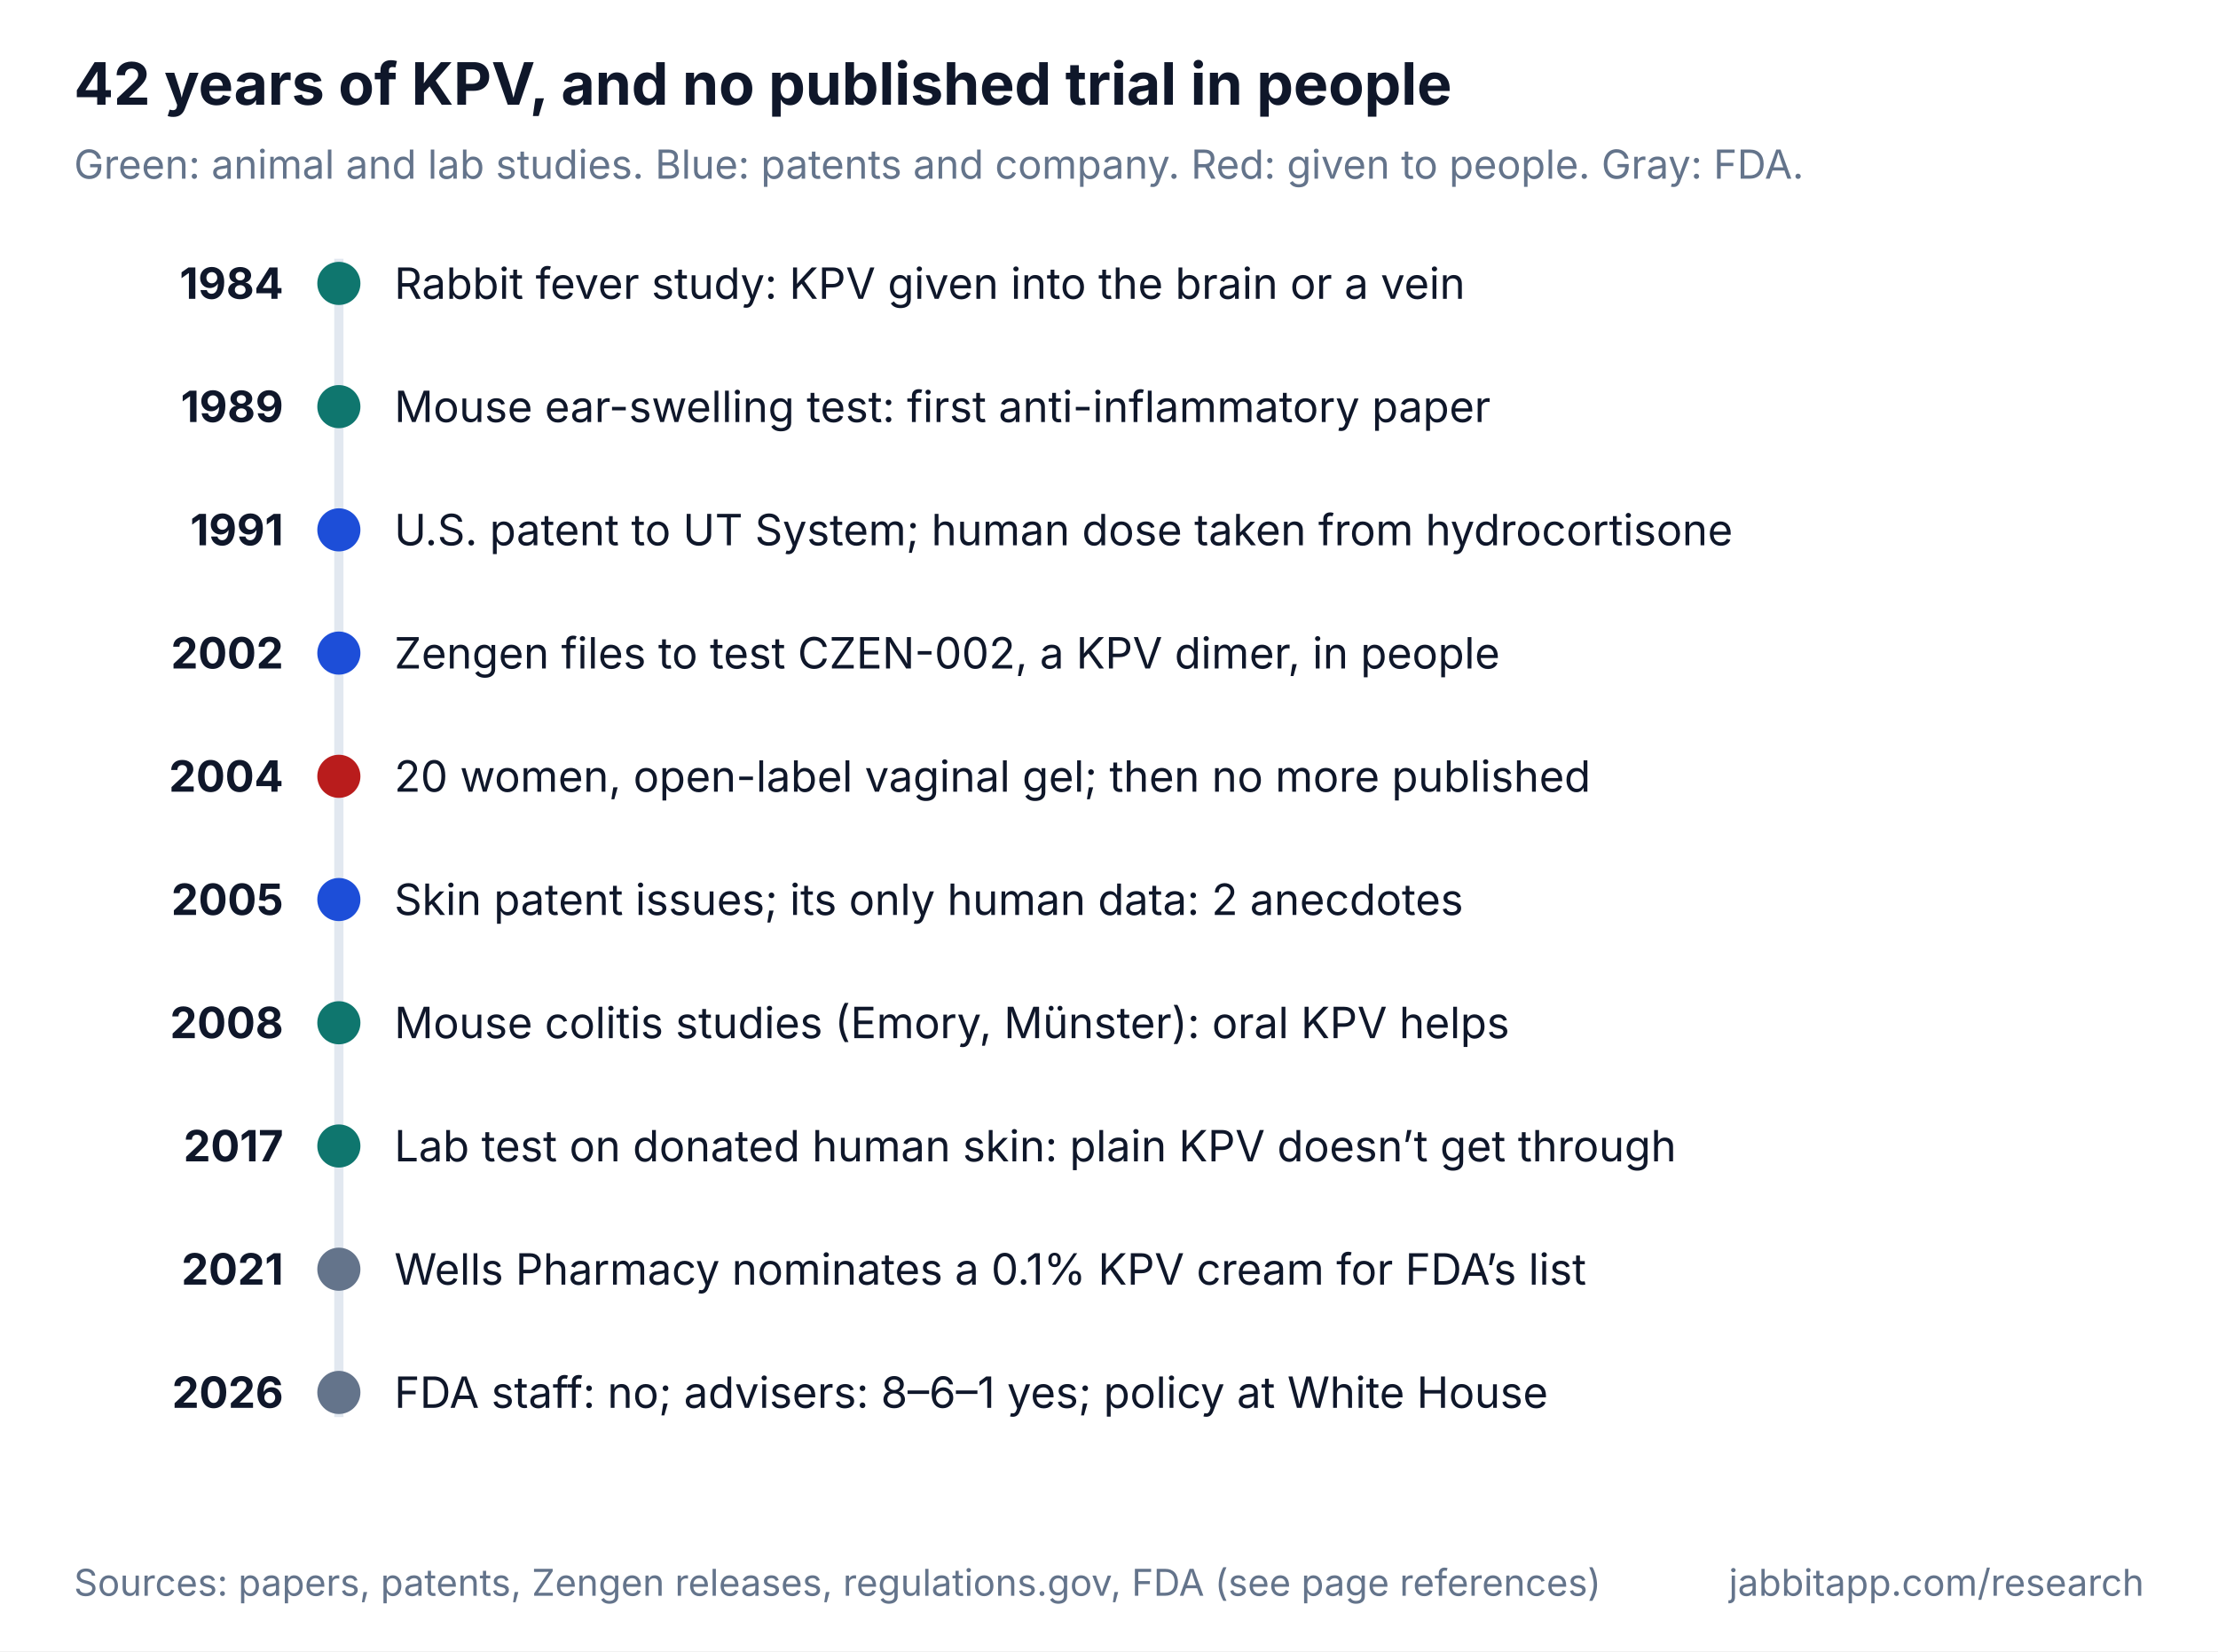
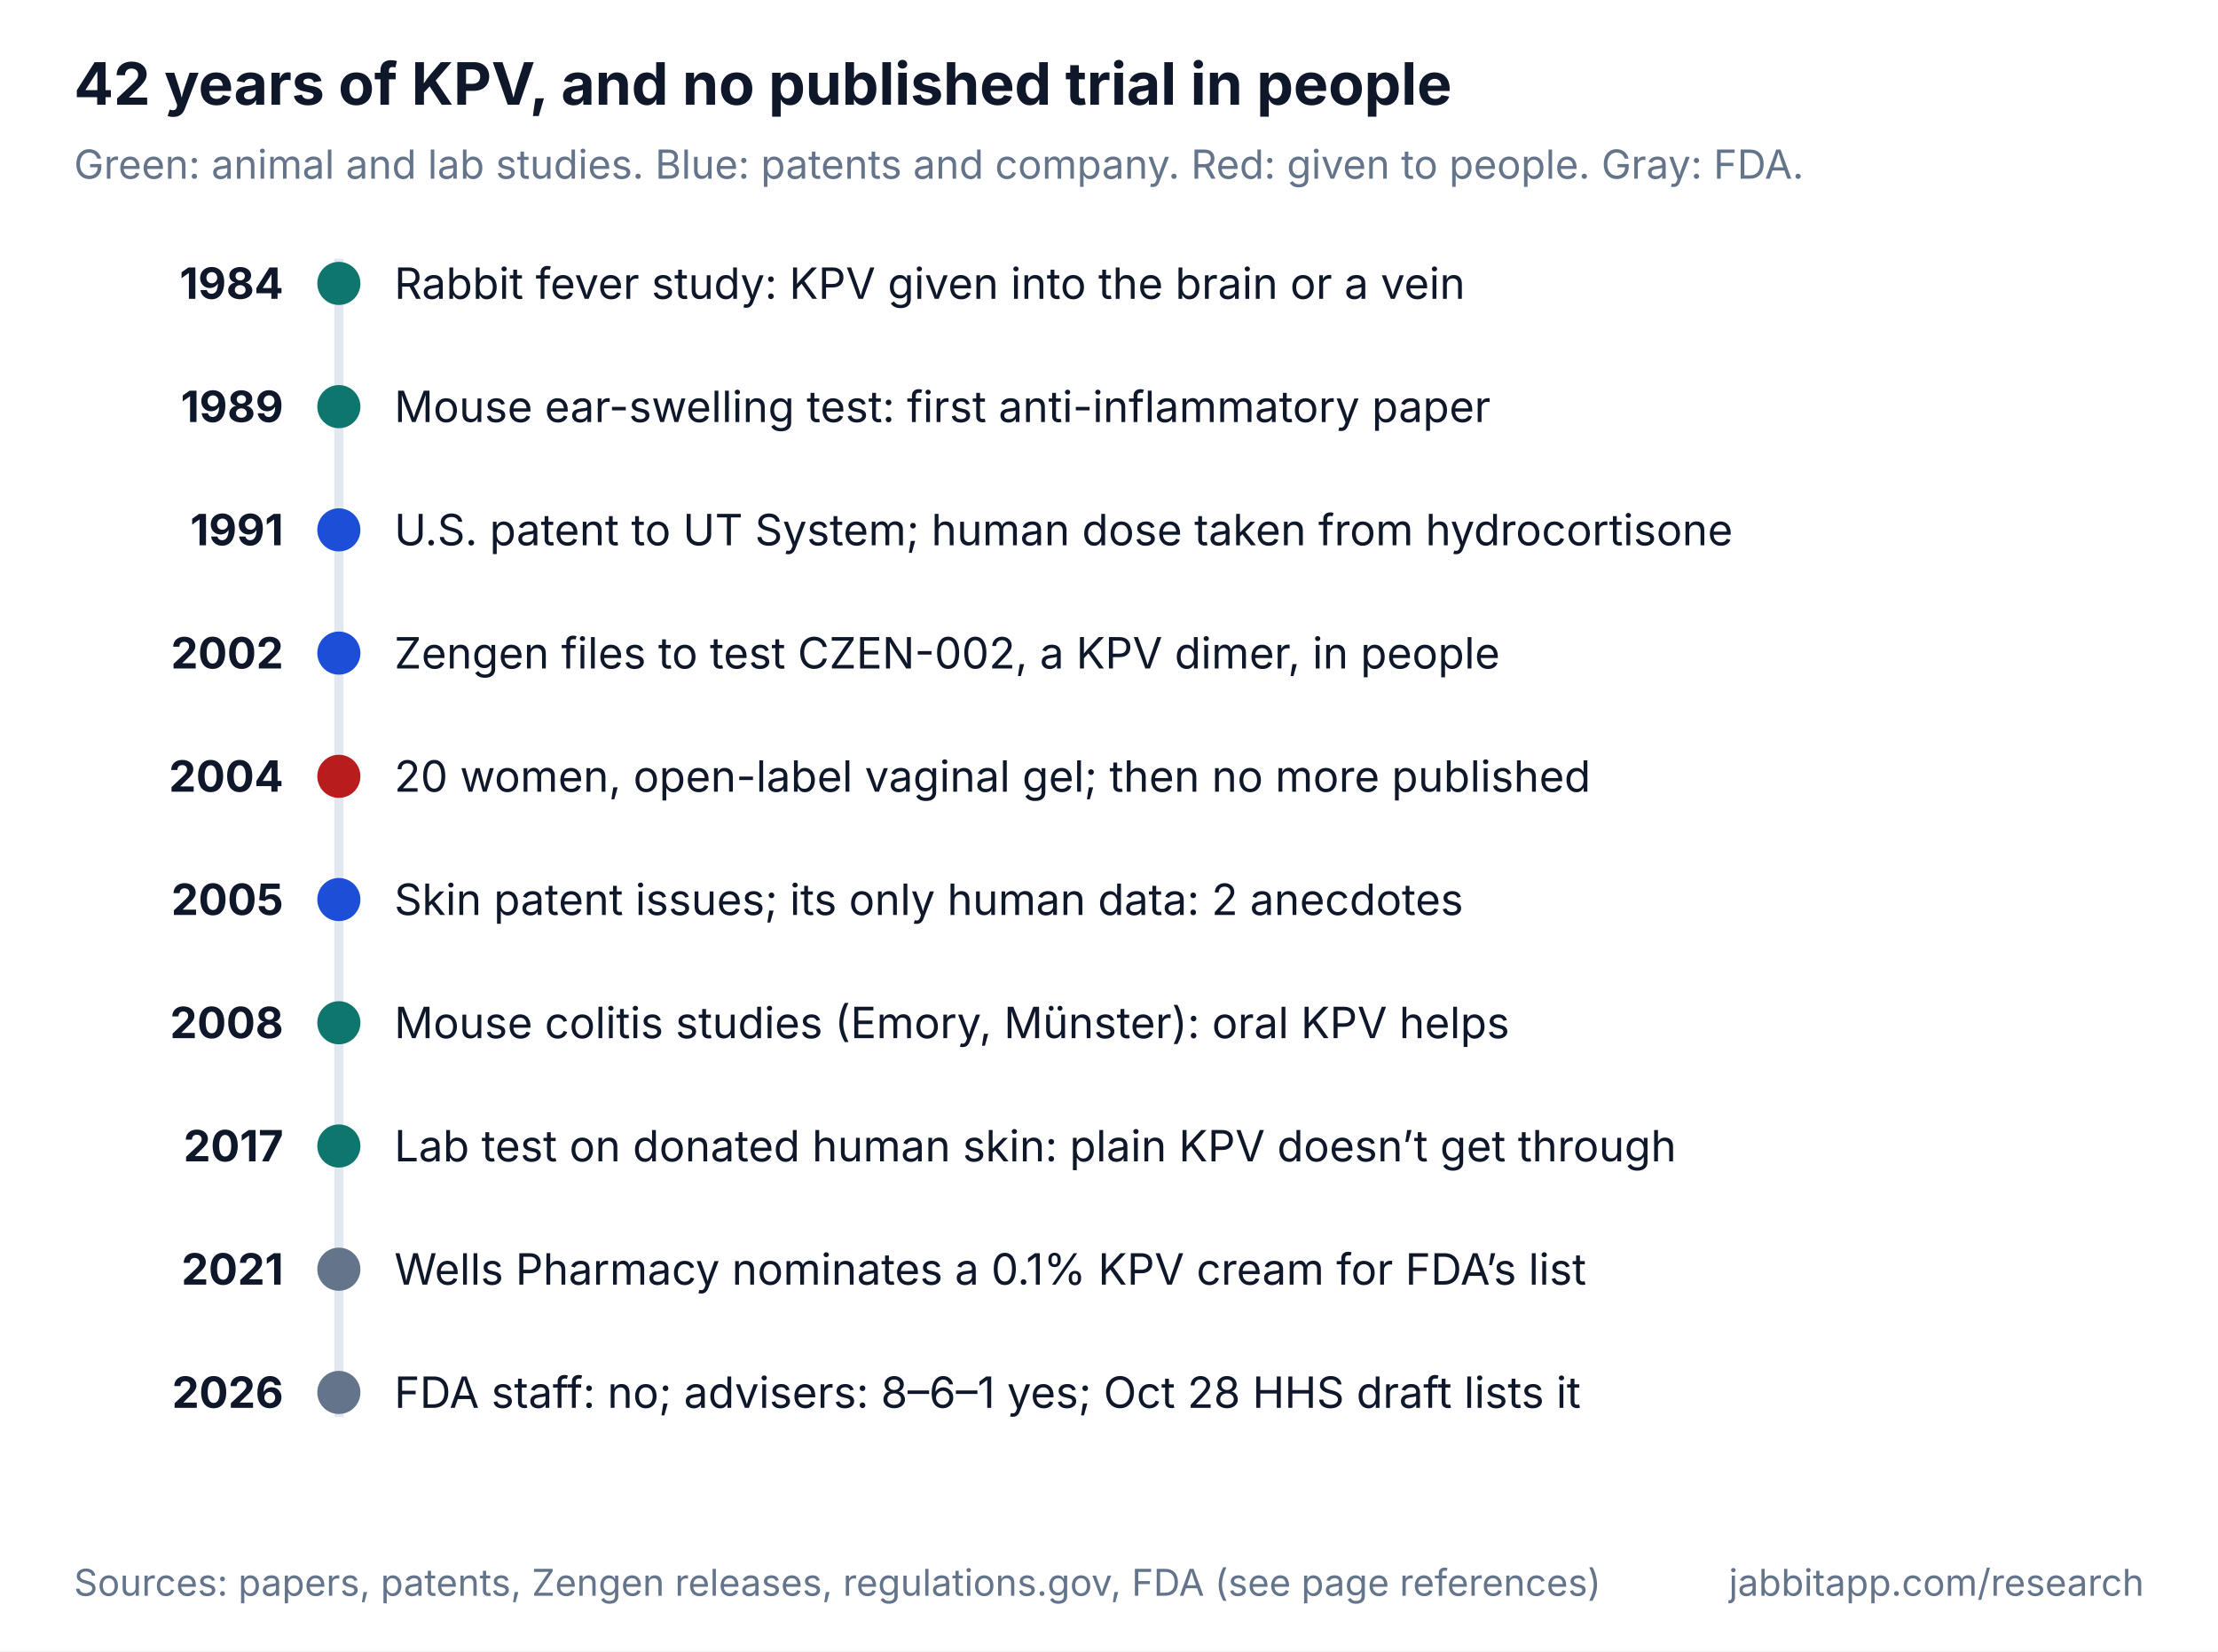
<svg xmlns="http://www.w3.org/2000/svg" viewBox="0 0 720 536" width="720" height="536" role="img" aria-labelledby="t2 d2">
  <rect width="720" height="536" fill="#fff" />
  <text x="24" y="34" font-family="Inter, -apple-system, 'Segoe UI', Roboto, Helvetica, Arial, sans-serif" font-size="19" font-weight="700" fill="#0f172a">42 years of KPV, and no published trial in people</text>
  <text x="24" y="58" font-family="Inter, -apple-system, 'Segoe UI', Roboto, Helvetica, Arial, sans-serif" font-size="13" fill="#64748b">Green: animal and lab studies. Blue: patents and company. Red: given to people. Gray: FDA.</text>
  <line x1="110" y1="84" x2="110" y2="460" stroke="#e2e8f0" stroke-width="3" />
  <text x="92" y="97" text-anchor="end" font-family="Inter, -apple-system, 'Segoe UI', Roboto, Helvetica, Arial, sans-serif" font-size="14" font-weight="700" fill="#0f172a">1984</text>
  <circle cx="110" cy="92" r="7" fill="#0f766e" />
  <text x="128" y="97" font-family="Inter, -apple-system, 'Segoe UI', Roboto, Helvetica, Arial, sans-serif" font-size="14" fill="#0f172a">Rabbit fever study: KPV given into the brain or a vein</text>
  <text x="92" y="137" text-anchor="end" font-family="Inter, -apple-system, 'Segoe UI', Roboto, Helvetica, Arial, sans-serif" font-size="14" font-weight="700" fill="#0f172a">1989</text>
  <circle cx="110" cy="132" r="7" fill="#0f766e" />
  <text x="128" y="137" font-family="Inter, -apple-system, 'Segoe UI', Roboto, Helvetica, Arial, sans-serif" font-size="14" fill="#0f172a">Mouse ear-swelling test: first anti-inflammatory paper</text>
  <text x="92" y="177" text-anchor="end" font-family="Inter, -apple-system, 'Segoe UI', Roboto, Helvetica, Arial, sans-serif" font-size="14" font-weight="700" fill="#0f172a">1991</text>
  <circle cx="110" cy="172" r="7" fill="#1d4ed8" />
  <text x="128" y="177" font-family="Inter, -apple-system, 'Segoe UI', Roboto, Helvetica, Arial, sans-serif" font-size="14" fill="#0f172a">U.S. patent to UT System; human dose taken from hydrocortisone</text>
  <text x="92" y="217" text-anchor="end" font-family="Inter, -apple-system, 'Segoe UI', Roboto, Helvetica, Arial, sans-serif" font-size="14" font-weight="700" fill="#0f172a">2002</text>
  <circle cx="110" cy="212" r="7" fill="#1d4ed8" />
  <text x="128" y="217" font-family="Inter, -apple-system, 'Segoe UI', Roboto, Helvetica, Arial, sans-serif" font-size="14" fill="#0f172a">Zengen files to test CZEN-002, a KPV dimer, in people</text>
  <text x="92" y="257" text-anchor="end" font-family="Inter, -apple-system, 'Segoe UI', Roboto, Helvetica, Arial, sans-serif" font-size="14" font-weight="700" fill="#0f172a">2004</text>
  <circle cx="110" cy="252" r="7" fill="#b91c1c" />
  <text x="128" y="257" font-family="Inter, -apple-system, 'Segoe UI', Roboto, Helvetica, Arial, sans-serif" font-size="14" fill="#0f172a">20 women, open-label vaginal gel; then no more published</text>
  <text x="92" y="297" text-anchor="end" font-family="Inter, -apple-system, 'Segoe UI', Roboto, Helvetica, Arial, sans-serif" font-size="14" font-weight="700" fill="#0f172a">2005</text>
  <circle cx="110" cy="292" r="7" fill="#1d4ed8" />
  <text x="128" y="297" font-family="Inter, -apple-system, 'Segoe UI', Roboto, Helvetica, Arial, sans-serif" font-size="14" fill="#0f172a">Skin patent issues; its only human data: 2 anecdotes</text>
  <text x="92" y="337" text-anchor="end" font-family="Inter, -apple-system, 'Segoe UI', Roboto, Helvetica, Arial, sans-serif" font-size="14" font-weight="700" fill="#0f172a">2008</text>
  <circle cx="110" cy="332" r="7" fill="#0f766e" />
  <text x="128" y="337" font-family="Inter, -apple-system, 'Segoe UI', Roboto, Helvetica, Arial, sans-serif" font-size="14" fill="#0f172a">Mouse colitis studies (Emory, Münster): oral KPV helps</text>
  <text x="92" y="377" text-anchor="end" font-family="Inter, -apple-system, 'Segoe UI', Roboto, Helvetica, Arial, sans-serif" font-size="14" font-weight="700" fill="#0f172a">2017</text>
  <circle cx="110" cy="372" r="7" fill="#0f766e" />
  <text x="128" y="377" font-family="Inter, -apple-system, 'Segoe UI', Roboto, Helvetica, Arial, sans-serif" font-size="14" fill="#0f172a">Lab test on donated human skin: plain KPV doesn’t get through</text>
  <text x="92" y="417" text-anchor="end" font-family="Inter, -apple-system, 'Segoe UI', Roboto, Helvetica, Arial, sans-serif" font-size="14" font-weight="700" fill="#0f172a">2021</text>
  <circle cx="110" cy="412" r="7" fill="#64748b" />
  <text x="128" y="417" font-family="Inter, -apple-system, 'Segoe UI', Roboto, Helvetica, Arial, sans-serif" font-size="14" fill="#0f172a">Wells Pharmacy nominates a 0.1% KPV cream for FDA’s list</text>
  <text x="92" y="457" text-anchor="end" font-family="Inter, -apple-system, 'Segoe UI', Roboto, Helvetica, Arial, sans-serif" font-size="14" font-weight="700" fill="#0f172a">2026</text>
  <circle cx="110" cy="452" r="7" fill="#64748b" />
-   <text x="128" y="457" font-family="Inter, -apple-system, 'Segoe UI', Roboto, Helvetica, Arial, sans-serif" font-size="14" fill="#0f172a">FDA staff: no; advisers: 8–6–1 yes; policy at White House</text>
+   <text x="128" y="457" font-family="Inter, -apple-system, 'Segoe UI', Roboto, Helvetica, Arial, sans-serif" font-size="14" fill="#0f172a">FDA staff: no; advisers: 8–6–1 yes; Oct 28 HHS draft lists it</text>
  <text x="24" y="518" font-family="Inter, -apple-system, 'Segoe UI', Roboto, Helvetica, Arial, sans-serif" font-size="12" fill="#64748b">Sources: papers, patents, Zengen releases, regulations.gov, FDA (see page references)</text>
  <text x="696" y="518" text-anchor="end" font-family="Inter, -apple-system, 'Segoe UI', Roboto, Helvetica, Arial, sans-serif" font-size="12" fill="#64748b">jabbitapp.com/research</text>
</svg>
